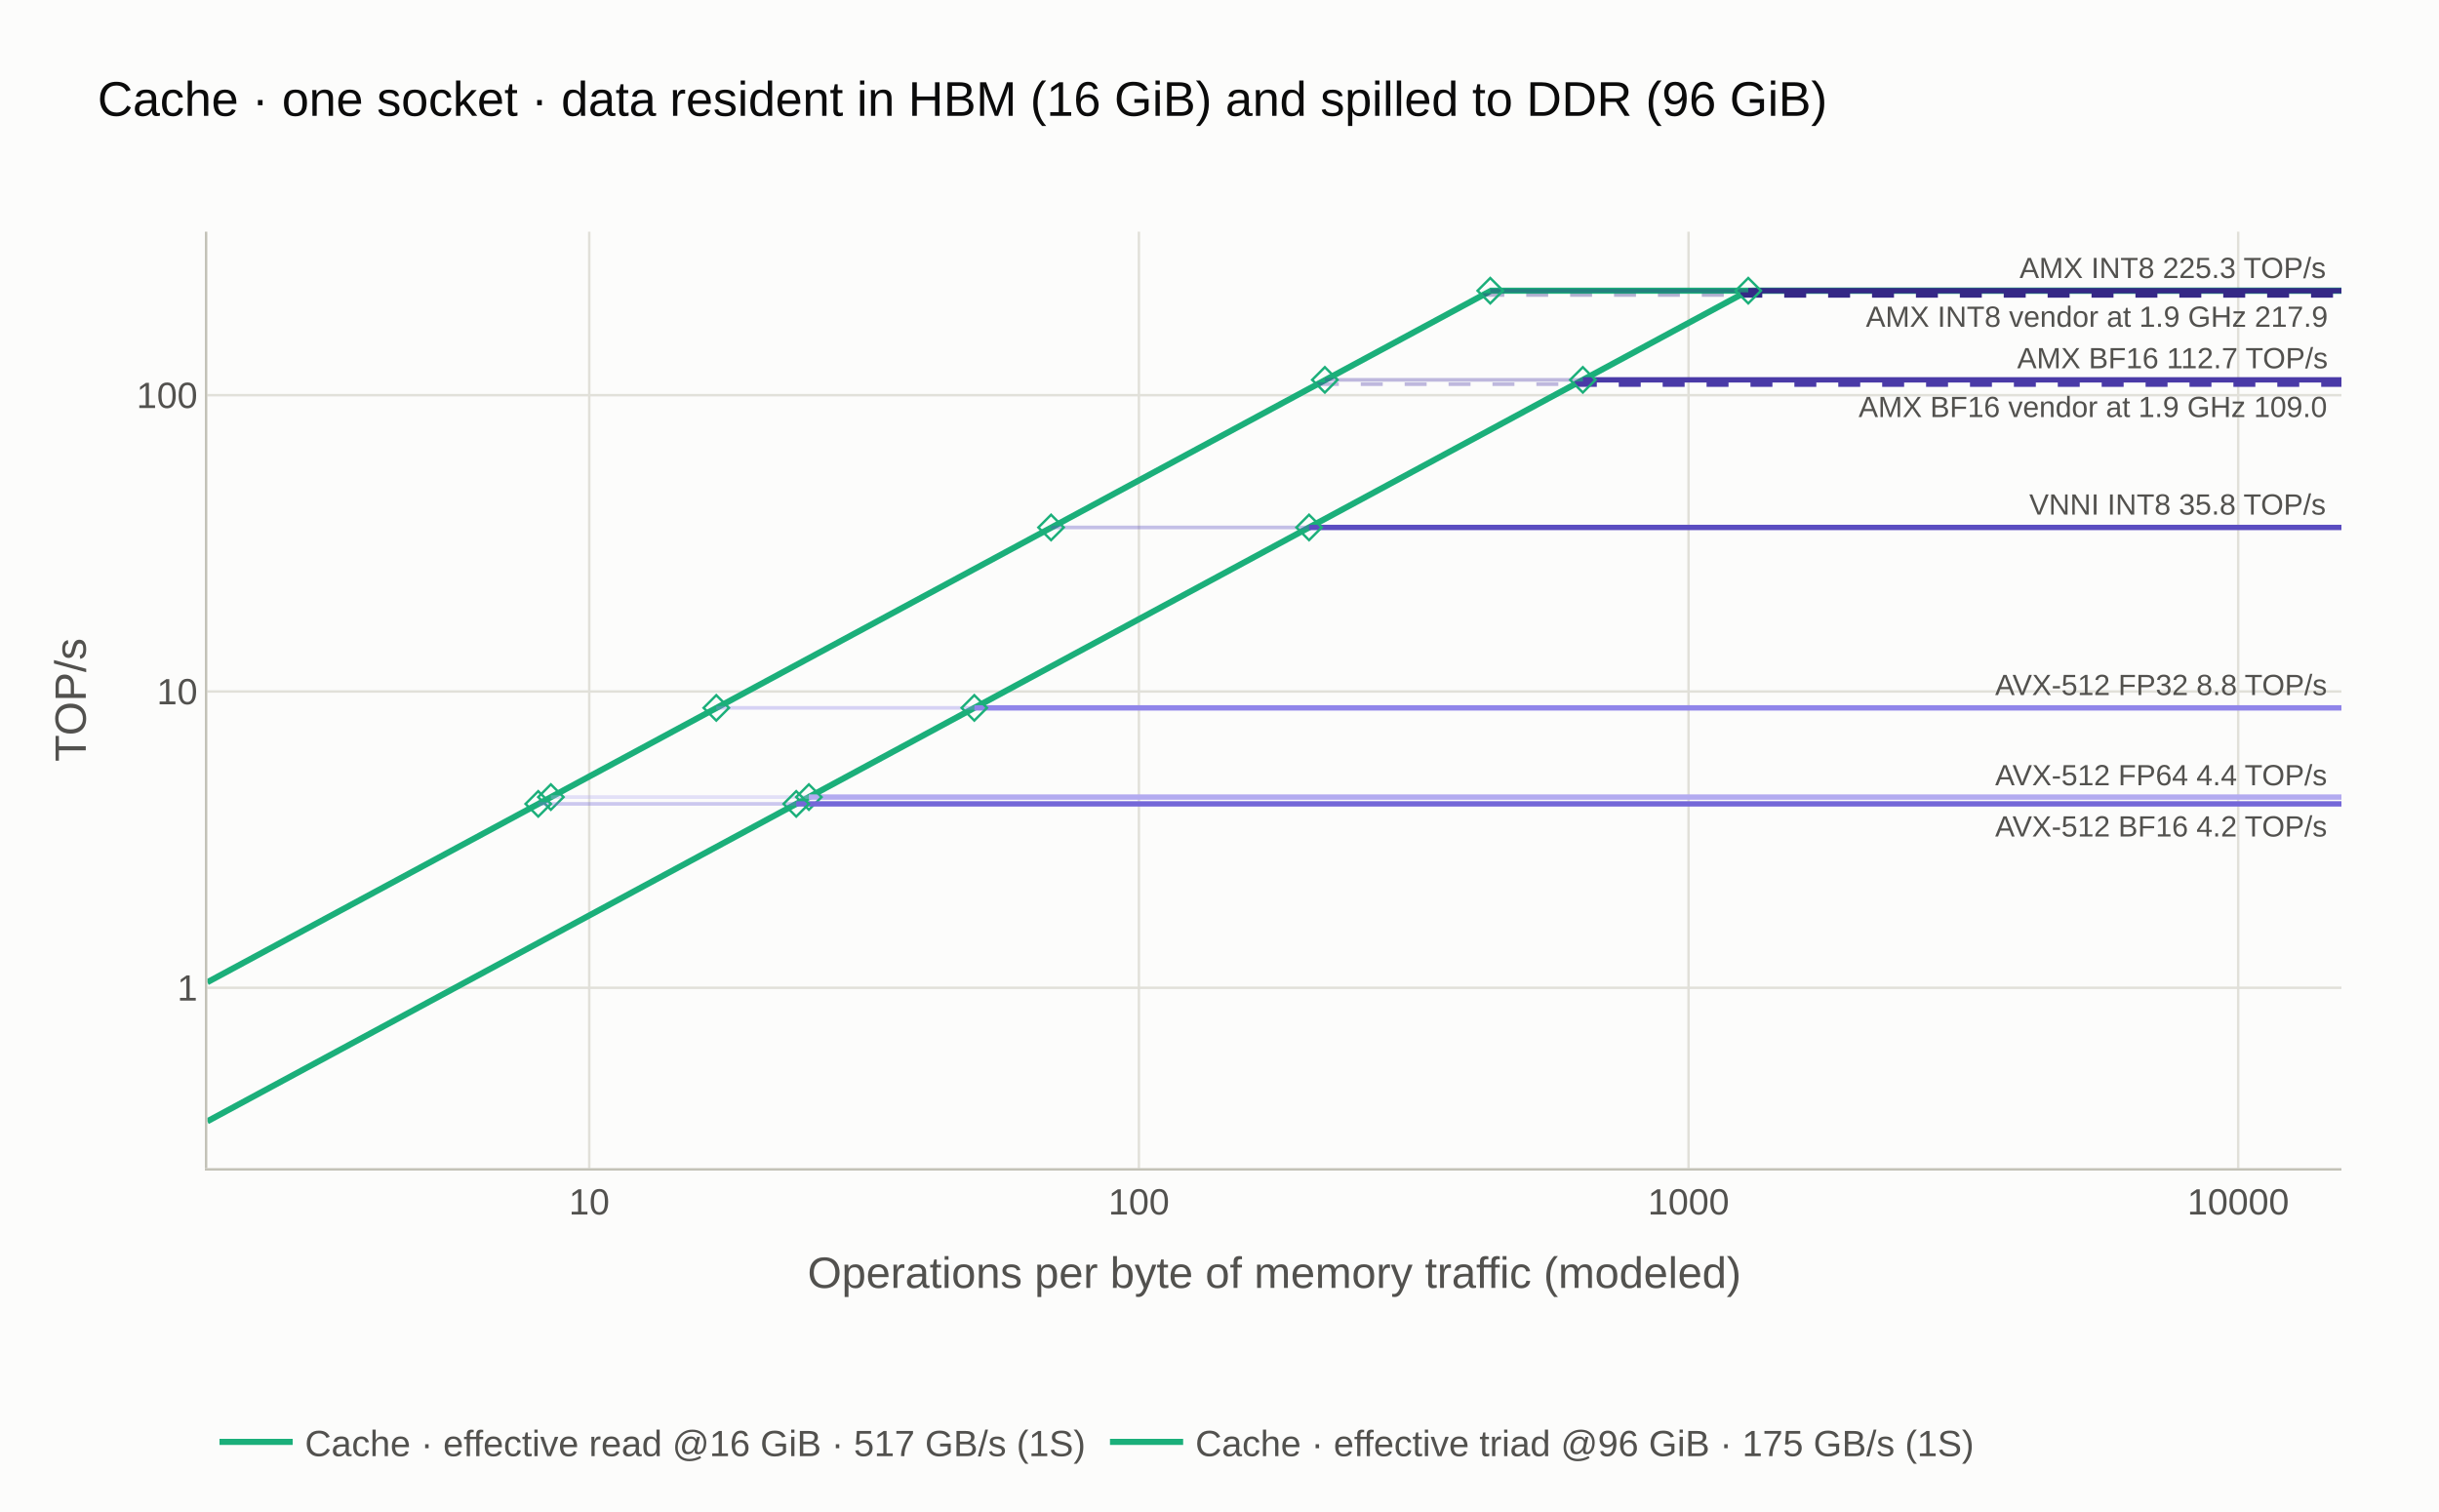
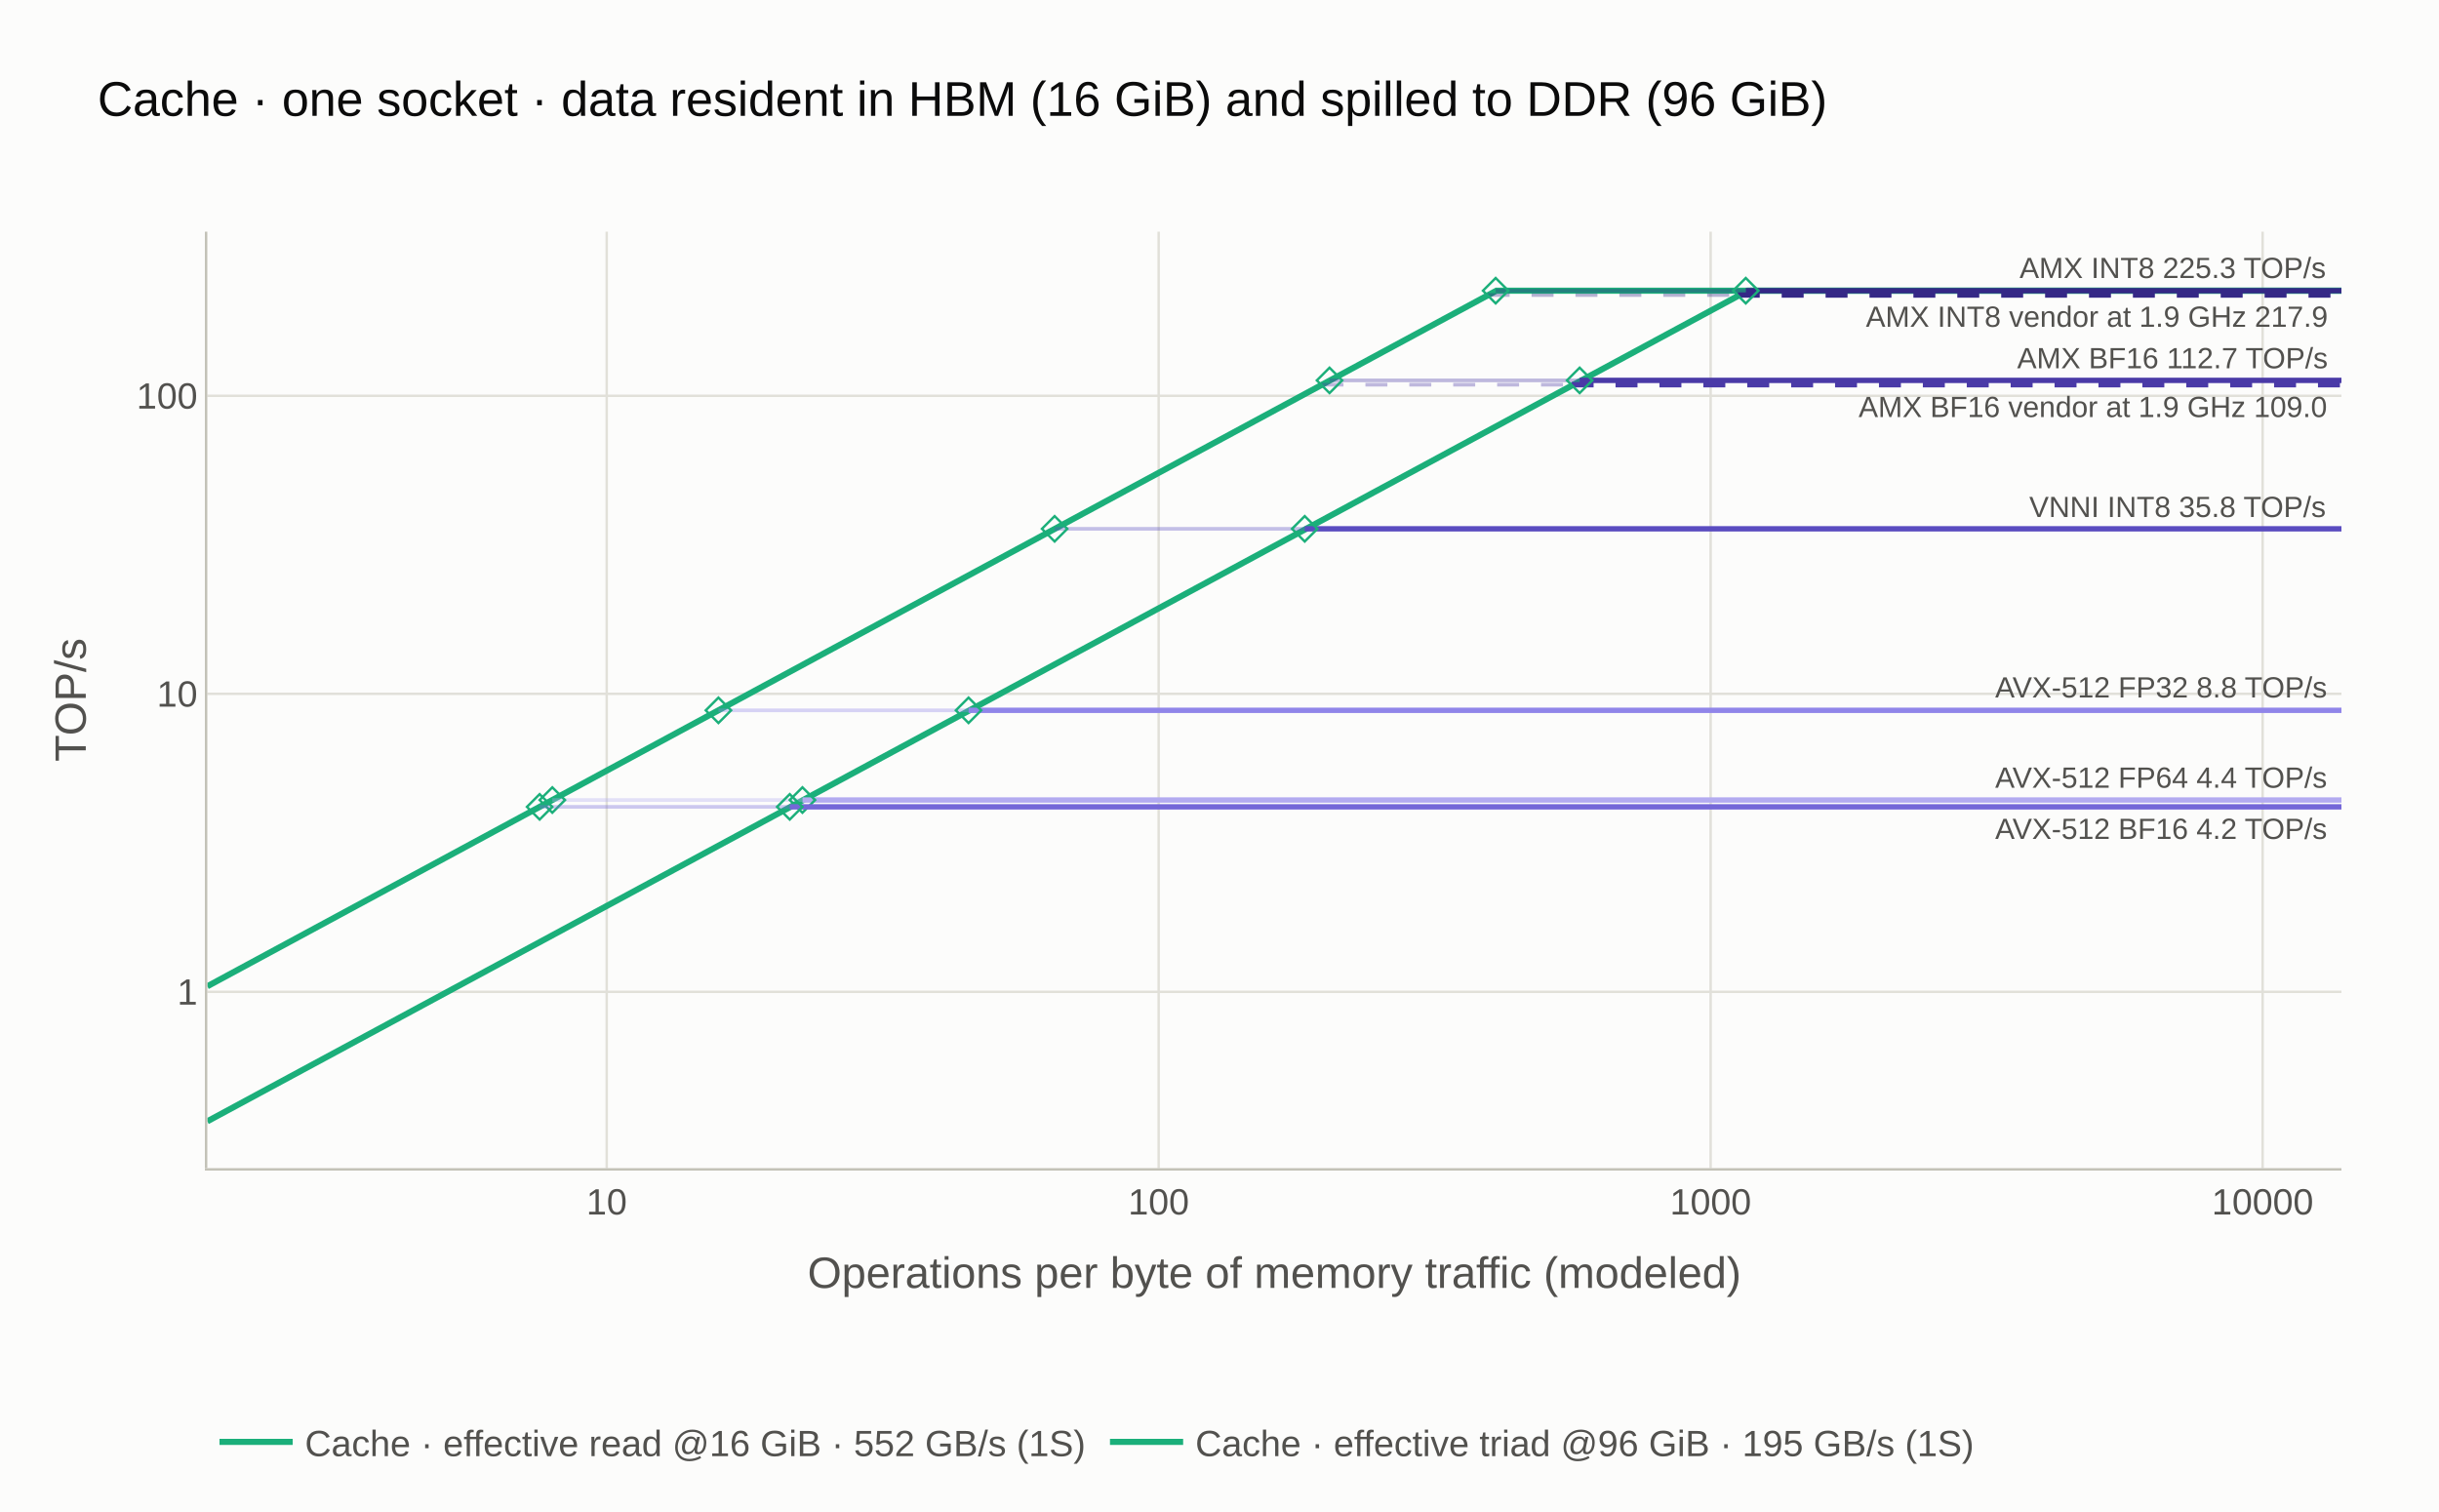
<svg xmlns="http://www.w3.org/2000/svg" class="main-svg" width="1000" height="620" style="" viewBox="0 0 1000 620">
  <rect x="0" y="0" width="1000" height="620" style="fill: rgb(252, 252, 251); fill-opacity: 1;" />
-   <defs id="defs-313827">
+   <defs id="defs-b745df">
    <g class="clips">
-       <clipPath id="clip313827xyplot" class="plotclip">
+       <clipPath id="clipb745dfxyplot" class="plotclip">
        <rect width="875" height="384" />
      </clipPath>
-       <clipPath class="axesclip" id="clip313827x">
+       <clipPath class="axesclip" id="clipb745dfx">
        <rect x="85" y="0" width="875" height="620" />
      </clipPath>
-       <clipPath class="axesclip" id="clip313827y">
+       <clipPath class="axesclip" id="clipb745dfy">
        <rect x="0" y="95" width="1000" height="384" />
      </clipPath>
-       <clipPath class="axesclip" id="clip313827xy">
+       <clipPath class="axesclip" id="clipb745dfxy">
        <rect x="85" y="95" width="875" height="384" />
      </clipPath>
    </g>
    <g class="gradients" />
    <g class="patterns" />
  </defs>
  <g class="bglayer" />
  <g class="layer-below">
    <g class="imagelayer" />
    <g class="shapelayer" />
  </g>
  <g class="cartesianlayer">
    <g class="subplot xy">
      <g class="layer-subplot">
        <g class="shapelayer" />
        <g class="imagelayer" />
      </g>
      <g class="minor-gridlayer">
        <g class="x" />
        <g class="y" />
      </g>
      <g class="gridlayer">
        <g class="x">
-           <path class="xgrid crisp" transform="translate(241.59,0)" d="M0,95v384" style="stroke: rgb(225, 224, 217); stroke-opacity: 1; stroke-width: 1px;" />
-           <path class="xgrid crisp" transform="translate(466.95,0)" d="M0,95v384" style="stroke: rgb(225, 224, 217); stroke-opacity: 1; stroke-width: 1px;" />
-           <path class="xgrid crisp" transform="translate(692.31,0)" d="M0,95v384" style="stroke: rgb(225, 224, 217); stroke-opacity: 1; stroke-width: 1px;" />
-           <path class="xgrid crisp" transform="translate(917.67,0)" d="M0,95v384" style="stroke: rgb(225, 224, 217); stroke-opacity: 1; stroke-width: 1px;" />
+           <path class="xgrid crisp" transform="translate(248.75,0)" d="M0,95v384" style="stroke: rgb(225, 224, 217); stroke-opacity: 1; stroke-width: 1px;" />
+           <path class="xgrid crisp" transform="translate(475.06,0)" d="M0,95v384" style="stroke: rgb(225, 224, 217); stroke-opacity: 1; stroke-width: 1px;" />
+           <path class="xgrid crisp" transform="translate(701.37,0)" d="M0,95v384" style="stroke: rgb(225, 224, 217); stroke-opacity: 1; stroke-width: 1px;" />
+           <path class="xgrid crisp" transform="translate(927.68,0)" d="M0,95v384" style="stroke: rgb(225, 224, 217); stroke-opacity: 1; stroke-width: 1px;" />
        </g>
        <g class="y">
-           <path class="ygrid crisp" transform="translate(0,405.04)" d="M85,0h875" style="stroke: rgb(225, 224, 217); stroke-opacity: 1; stroke-width: 1px;" />
-           <path class="ygrid crisp" transform="translate(0,283.54)" d="M85,0h875" style="stroke: rgb(225, 224, 217); stroke-opacity: 1; stroke-width: 1px;" />
-           <path class="ygrid crisp" transform="translate(0,162.05)" d="M85,0h875" style="stroke: rgb(225, 224, 217); stroke-opacity: 1; stroke-width: 1px;" />
+           <path class="ygrid crisp" transform="translate(0,406.7)" d="M85,0h875" style="stroke: rgb(225, 224, 217); stroke-opacity: 1; stroke-width: 1px;" />
+           <path class="ygrid crisp" transform="translate(0,284.5)" d="M85,0h875" style="stroke: rgb(225, 224, 217); stroke-opacity: 1; stroke-width: 1px;" />
+           <path class="ygrid crisp" transform="translate(0,162.3)" d="M85,0h875" style="stroke: rgb(225, 224, 217); stroke-opacity: 1; stroke-width: 1px;" />
        </g>
      </g>
      <g class="zerolinelayer" />
      <g class="layer-between">
        <g class="shapelayer" />
        <g class="imagelayer" />
      </g>
      <path class="xlines-below" />
      <path class="ylines-below" />
      <g class="overlines-below" />
      <g class="xaxislayer-below" />
      <g class="yaxislayer-below" />
      <g class="overaxes-below" />
      <g class="overplot">
-         <g class="xy" transform="translate(85,95)" clip-path="url(#clip313827xyplot)">
+         <g class="xy" transform="translate(85,95)" clip-path="url(#clipb745dfxyplot)">
          <g class="scatterlayer mlayer">
-             <g class="trace scatter trace9084c5" style="stroke-miterlimit: 2; opacity: 1;">
-               <g class="fills" />
-               <g class="errorbars" />
-               <g class="lines">
-                 <path class="js-line" d="M0,307.77L526.32,24.2L528.51,24.2L875,24.2" style="vector-effect: none; fill: none; stroke: rgb(27, 175, 122); stroke-opacity: 1; stroke-width: 2.5px; opacity: 1;" />
-               </g>
-               <g class="points" />
-               <g class="text" />
-             </g>
-             <g class="trace scatter trace81d219" style="stroke-miterlimit: 2; opacity: 1;">
-               <g class="fills" />
-               <g class="errorbars" />
-               <g class="lines">
-                 <path class="js-line" d="M0,364.8L631.58,24.32L633.77,24.2L875,24.2" style="vector-effect: none; fill: none; stroke: rgb(27, 175, 122); stroke-opacity: 1; stroke-width: 2.5px; opacity: 1;" />
-               </g>
-               <g class="points" />
-               <g class="text" />
-             </g>
-             <g class="trace scatter trace523690" style="stroke-miterlimit: 2; opacity: 0.35;">
-               <g class="fills" />
-               <g class="errorbars" />
-               <g class="lines">
-                 <path class="js-line" d="M454.92,62.53L560.7,62.53" style="vector-effect: none; fill: none; stroke: rgb(74, 58, 167); stroke-opacity: 1; stroke-dasharray: 9px, 9px; stroke-width: 1.5px; opacity: 1;" />
-               </g>
-               <g class="points" />
-               <g class="text" />
-             </g>
-             <g class="trace scatter trace3aeb02" style="stroke-miterlimit: 2; opacity: 1;">
-               <g class="fills" />
-               <g class="errorbars" />
-               <g class="lines">
-                 <path class="js-line" d="M560.7,62.53L875,62.53" style="vector-effect: none; fill: none; stroke: rgb(74, 58, 167); stroke-opacity: 1; stroke-dasharray: 9px, 9px; stroke-width: 2.2px; opacity: 1;" />
-               </g>
-               <g class="points" />
-               <g class="text" />
-             </g>
-             <g class="trace scatter tracecec749" style="stroke-miterlimit: 2; opacity: 0.35;">
-               <g class="fills" />
-               <g class="errorbars" />
-               <g class="lines">
-                 <path class="js-line" d="M522.76,25.96L628.54,25.96" style="vector-effect: none; fill: none; stroke: rgb(53, 40, 134); stroke-opacity: 1; stroke-dasharray: 9px, 9px; stroke-width: 1.5px; opacity: 1;" />
-               </g>
-               <g class="points" />
-               <g class="text" />
-             </g>
-             <g class="trace scatter trace3f017b" style="stroke-miterlimit: 2; opacity: 1;">
-               <g class="fills" />
-               <g class="errorbars" />
-               <g class="lines">
-                 <path class="js-line" d="M628.54,25.96L875,25.96" style="vector-effect: none; fill: none; stroke: rgb(53, 40, 134); stroke-opacity: 1; stroke-dasharray: 9px, 9px; stroke-width: 2.2px; opacity: 1;" />
-               </g>
-               <g class="points" />
-               <g class="text" />
-             </g>
-             <g class="trace scatter trace93313e" style="stroke-miterlimit: 2; opacity: 0.35;">
-               <g class="fills" />
-               <g class="errorbars" />
-               <g class="lines">
-                 <path class="js-line" d="M140.86,231.84L246.64,231.84" style="vector-effect: none; fill: none; stroke: rgb(179, 171, 240); stroke-opacity: 1; stroke-width: 1.5px; opacity: 1;" />
-               </g>
-               <g class="points" />
-               <g class="text" />
-             </g>
-             <g class="trace scatter trace0206ed" style="stroke-miterlimit: 2; opacity: 1;">
-               <g class="fills" />
-               <g class="errorbars" />
-               <g class="lines">
-                 <path class="js-line" d="M246.64,231.84L875,231.84" style="vector-effect: none; fill: none; stroke: rgb(179, 171, 240); stroke-opacity: 1; stroke-width: 2.2px; opacity: 1;" />
-               </g>
-               <g class="points" />
-               <g class="text" />
-             </g>
-             <g class="trace scatter trace5f8e52" style="stroke-miterlimit: 2; opacity: 1;">
-               <g class="fills" />
-               <g class="errorbars" />
-               <g class="lines" />
-               <g class="points">
-                 <path class="point" transform="translate(140.86,231.84)" d="M5.2,0L0,5.2L-5.2,0L0,-5.2Z" style="opacity: 1; stroke-width: 1px; stroke: rgb(27, 175, 122); stroke-opacity: 1; fill: none;" />
-               </g>
-               <g class="text" />
-             </g>
-             <g class="trace scatter traced4359b" style="stroke-miterlimit: 2; opacity: 1;">
-               <g class="fills" />
-               <g class="errorbars" />
-               <g class="lines" />
-               <g class="points">
-                 <path class="point" transform="translate(246.64,231.84)" d="M5.2,0L0,5.2L-5.2,0L0,-5.2Z" style="opacity: 1; stroke-width: 1px; stroke: rgb(27, 175, 122); stroke-opacity: 1; fill: none;" />
-               </g>
-               <g class="text" />
-             </g>
-             <g class="trace scatter trace6b9ebc" style="stroke-miterlimit: 2; opacity: 0.35;">
-               <g class="fills" />
-               <g class="errorbars" />
-               <g class="lines">
-                 <path class="js-line" d="M208.68,195.27L314.47,195.27" style="vector-effect: none; fill: none; stroke: rgb(144, 133, 233); stroke-opacity: 1; stroke-width: 1.5px; opacity: 1;" />
-               </g>
-               <g class="points" />
-               <g class="text" />
-             </g>
-             <g class="trace scatter tracefbd376" style="stroke-miterlimit: 2; opacity: 1;">
-               <g class="fills" />
-               <g class="errorbars" />
-               <g class="lines">
-                 <path class="js-line" d="M314.47,195.27L875,195.27" style="vector-effect: none; fill: none; stroke: rgb(144, 133, 233); stroke-opacity: 1; stroke-width: 2.2px; opacity: 1;" />
-               </g>
-               <g class="points" />
-               <g class="text" />
-             </g>
-             <g class="trace scatter tracefc6e94" style="stroke-miterlimit: 2; opacity: 1;">
-               <g class="fills" />
-               <g class="errorbars" />
-               <g class="lines" />
-               <g class="points">
-                 <path class="point" transform="translate(208.68,195.27)" d="M5.2,0L0,5.2L-5.2,0L0,-5.2Z" style="opacity: 1; stroke-width: 1px; stroke: rgb(27, 175, 122); stroke-opacity: 1; fill: none;" />
-               </g>
-               <g class="text" />
-             </g>
-             <g class="trace scatter trace5898a2" style="stroke-miterlimit: 2; opacity: 1;">
-               <g class="fills" />
-               <g class="errorbars" />
-               <g class="lines" />
-               <g class="points">
-                 <path class="point" transform="translate(314.47,195.27)" d="M5.2,0L0,5.2L-5.2,0L0,-5.2Z" style="opacity: 1; stroke-width: 1px; stroke: rgb(27, 175, 122); stroke-opacity: 1; fill: none;" />
-               </g>
-               <g class="text" />
-             </g>
-             <g class="trace scatter trace43f162" style="stroke-miterlimit: 2; opacity: 0.35;">
-               <g class="fills" />
-               <g class="errorbars" />
-               <g class="lines">
-                 <path class="js-line" d="M135.68,234.63L241.46,234.63" style="vector-effect: none; fill: none; stroke: rgb(116, 103, 216); stroke-opacity: 1; stroke-width: 1.5px; opacity: 1;" />
-               </g>
-               <g class="points" />
-               <g class="text" />
-             </g>
-             <g class="trace scatter trace2cf59d" style="stroke-miterlimit: 2; opacity: 1;">
-               <g class="fills" />
-               <g class="errorbars" />
-               <g class="lines">
-                 <path class="js-line" d="M241.46,234.63L875,234.63" style="vector-effect: none; fill: none; stroke: rgb(116, 103, 216); stroke-opacity: 1; stroke-width: 2.2px; opacity: 1;" />
-               </g>
-               <g class="points" />
-               <g class="text" />
-             </g>
-             <g class="trace scatter tracec6e56e" style="stroke-miterlimit: 2; opacity: 1;">
-               <g class="fills" />
-               <g class="errorbars" />
-               <g class="lines" />
-               <g class="points">
-                 <path class="point" transform="translate(135.68,234.63)" d="M5.2,0L0,5.2L-5.2,0L0,-5.2Z" style="opacity: 1; stroke-width: 1px; stroke: rgb(27, 175, 122); stroke-opacity: 1; fill: none;" />
-               </g>
-               <g class="text" />
-             </g>
-             <g class="trace scatter trace25dada" style="stroke-miterlimit: 2; opacity: 1;">
-               <g class="fills" />
-               <g class="errorbars" />
-               <g class="lines" />
-               <g class="points">
-                 <path class="point" transform="translate(241.46,234.63)" d="M5.2,0L0,5.2L-5.2,0L0,-5.2Z" style="opacity: 1; stroke-width: 1px; stroke: rgb(27, 175, 122); stroke-opacity: 1; fill: none;" />
-               </g>
-               <g class="text" />
-             </g>
-             <g class="trace scatter tracec9086c" style="stroke-miterlimit: 2; opacity: 0.35;">
-               <g class="fills" />
-               <g class="errorbars" />
-               <g class="lines">
-                 <path class="js-line" d="M345.94,121.28L451.72,121.28" style="vector-effect: none; fill: none; stroke: rgb(90, 76, 192); stroke-opacity: 1; stroke-width: 1.5px; opacity: 1;" />
-               </g>
-               <g class="points" />
-               <g class="text" />
-             </g>
-             <g class="trace scatter tracedd1523" style="stroke-miterlimit: 2; opacity: 1;">
-               <g class="fills" />
-               <g class="errorbars" />
-               <g class="lines">
-                 <path class="js-line" d="M451.72,121.28L875,121.28" style="vector-effect: none; fill: none; stroke: rgb(90, 76, 192); stroke-opacity: 1; stroke-width: 2.2px; opacity: 1;" />
-               </g>
-               <g class="points" />
-               <g class="text" />
-             </g>
-             <g class="trace scatter trace353942" style="stroke-miterlimit: 2; opacity: 1;">
-               <g class="fills" />
-               <g class="errorbars" />
-               <g class="lines" />
-               <g class="points">
-                 <path class="point" transform="translate(345.94,121.28)" d="M5.2,0L0,5.2L-5.2,0L0,-5.2Z" style="opacity: 1; stroke-width: 1px; stroke: rgb(27, 175, 122); stroke-opacity: 1; fill: none;" />
-               </g>
-               <g class="text" />
-             </g>
-             <g class="trace scatter trace3d5f70" style="stroke-miterlimit: 2; opacity: 1;">
-               <g class="fills" />
-               <g class="errorbars" />
-               <g class="lines" />
-               <g class="points">
-                 <path class="point" transform="translate(451.72,121.28)" d="M5.2,0L0,5.2L-5.2,0L0,-5.2Z" style="opacity: 1; stroke-width: 1px; stroke: rgb(27, 175, 122); stroke-opacity: 1; fill: none;" />
-               </g>
-               <g class="text" />
-             </g>
-             <g class="trace scatter trace12ef10" style="stroke-miterlimit: 2; opacity: 0.35;">
-               <g class="fills" />
-               <g class="errorbars" />
-               <g class="lines">
-                 <path class="js-line" d="M458.19,60.76L563.97,60.76" style="vector-effect: none; fill: none; stroke: rgb(74, 58, 167); stroke-opacity: 1; stroke-width: 1.5px; opacity: 1;" />
-               </g>
-               <g class="points" />
-               <g class="text" />
-             </g>
-             <g class="trace scatter tracea3a00e" style="stroke-miterlimit: 2; opacity: 1;">
-               <g class="fills" />
-               <g class="errorbars" />
-               <g class="lines">
-                 <path class="js-line" d="M563.97,60.76L875,60.76" style="vector-effect: none; fill: none; stroke: rgb(74, 58, 167); stroke-opacity: 1; stroke-width: 2.2px; opacity: 1;" />
-               </g>
-               <g class="points" />
-               <g class="text" />
-             </g>
-             <g class="trace scatter tracee6c35e" style="stroke-miterlimit: 2; opacity: 1;">
-               <g class="fills" />
-               <g class="errorbars" />
-               <g class="lines" />
-               <g class="points">
-                 <path class="point" transform="translate(458.19,60.76)" d="M5.2,0L0,5.2L-5.2,0L0,-5.2Z" style="opacity: 1; stroke-width: 1px; stroke: rgb(27, 175, 122); stroke-opacity: 1; fill: none;" />
-               </g>
-               <g class="text" />
-             </g>
-             <g class="trace scatter trace74b5b5" style="stroke-miterlimit: 2; opacity: 1;">
-               <g class="fills" />
-               <g class="errorbars" />
-               <g class="lines" />
-               <g class="points">
-                 <path class="point" transform="translate(563.97,60.76)" d="M5.2,0L0,5.2L-5.2,0L0,-5.2Z" style="opacity: 1; stroke-width: 1px; stroke: rgb(27, 175, 122); stroke-opacity: 1; fill: none;" />
-               </g>
-               <g class="text" />
-             </g>
-             <g class="trace scatter traced896cf" style="stroke-miterlimit: 2; opacity: 0.35;">
-               <g class="fills" />
-               <g class="errorbars" />
-               <g class="lines">
-                 <path class="js-line" d="M526.01,24.2L631.79,24.2" style="vector-effect: none; fill: none; stroke: rgb(53, 40, 134); stroke-opacity: 1; stroke-width: 1.5px; opacity: 1;" />
-               </g>
-               <g class="points" />
-               <g class="text" />
-             </g>
-             <g class="trace scatter trace7e7811" style="stroke-miterlimit: 2; opacity: 1;">
-               <g class="fills" />
-               <g class="errorbars" />
-               <g class="lines">
-                 <path class="js-line" d="M631.79,24.2L875,24.2" style="vector-effect: none; fill: none; stroke: rgb(53, 40, 134); stroke-opacity: 1; stroke-width: 2.2px; opacity: 1;" />
-               </g>
-               <g class="points" />
-               <g class="text" />
-             </g>
-             <g class="trace scatter trace7529df" style="stroke-miterlimit: 2; opacity: 1;">
-               <g class="fills" />
-               <g class="errorbars" />
-               <g class="lines" />
-               <g class="points">
-                 <path class="point" transform="translate(526.01,24.2)" d="M5.2,0L0,5.2L-5.2,0L0,-5.2Z" style="opacity: 1; stroke-width: 1px; stroke: rgb(27, 175, 122); stroke-opacity: 1; fill: none;" />
-               </g>
-               <g class="text" />
-             </g>
-             <g class="trace scatter trace0a57f0" style="stroke-miterlimit: 2; opacity: 1;">
-               <g class="fills" />
-               <g class="errorbars" />
-               <g class="lines" />
-               <g class="points">
-                 <path class="point" transform="translate(631.79,24.2)" d="M5.2,0L0,5.2L-5.2,0L0,-5.2Z" style="opacity: 1; stroke-width: 1px; stroke: rgb(27, 175, 122); stroke-opacity: 1; fill: none;" />
+             <g class="trace scatter trace2fe42d" style="stroke-miterlimit: 2; opacity: 1;">
+               <g class="fills" />
+               <g class="errorbars" />
+               <g class="lines">
+                 <path class="js-line" d="M0,309.43L250,174.43L252.19,173.25L528.51,24.2L530.7,24.2L875,24.2" style="vector-effect: none; fill: none; stroke: rgb(27, 175, 122); stroke-opacity: 1; stroke-width: 2.5px; opacity: 1;" />
+               </g>
+               <g class="points" />
+               <g class="text" />
+             </g>
+             <g class="trace scatter trace9418aa" style="stroke-miterlimit: 2; opacity: 1;">
+               <g class="fills" />
+               <g class="errorbars" />
+               <g class="lines">
+                 <path class="js-line" d="M0,364.8L631.58,24.2L633.77,24.2L875,24.2" style="vector-effect: none; fill: none; stroke: rgb(27, 175, 122); stroke-opacity: 1; stroke-width: 2.5px; opacity: 1;" />
+               </g>
+               <g class="points" />
+               <g class="text" />
+             </g>
+             <g class="trace scatter tracee86093" style="stroke-miterlimit: 2; opacity: 0.35;">
+               <g class="fills" />
+               <g class="errorbars" />
+               <g class="lines">
+                 <path class="js-line" d="M456.83,62.75L559.38,62.75" style="vector-effect: none; fill: none; stroke: rgb(74, 58, 167); stroke-opacity: 1; stroke-dasharray: 9px, 9px; stroke-width: 1.5px; opacity: 1;" />
+               </g>
+               <g class="points" />
+               <g class="text" />
+             </g>
+             <g class="trace scatter trace1faded" style="stroke-miterlimit: 2; opacity: 1;">
+               <g class="fills" />
+               <g class="errorbars" />
+               <g class="lines">
+                 <path class="js-line" d="M559.38,62.75L875,62.75" style="vector-effect: none; fill: none; stroke: rgb(74, 58, 167); stroke-opacity: 1; stroke-dasharray: 9px, 9px; stroke-width: 2.2px; opacity: 1;" />
+               </g>
+               <g class="points" />
+               <g class="text" />
+             </g>
+             <g class="trace scatter trace60c81f" style="stroke-miterlimit: 2; opacity: 0.35;">
+               <g class="fills" />
+               <g class="errorbars" />
+               <g class="lines">
+                 <path class="js-line" d="M524.95,25.97L627.5,25.97" style="vector-effect: none; fill: none; stroke: rgb(53, 40, 134); stroke-opacity: 1; stroke-dasharray: 9px, 9px; stroke-width: 1.5px; opacity: 1;" />
+               </g>
+               <g class="points" />
+               <g class="text" />
+             </g>
+             <g class="trace scatter trace26cc12" style="stroke-miterlimit: 2; opacity: 1;">
+               <g class="fills" />
+               <g class="errorbars" />
+               <g class="lines">
+                 <path class="js-line" d="M627.5,25.97L875,25.97" style="vector-effect: none; fill: none; stroke: rgb(53, 40, 134); stroke-opacity: 1; stroke-dasharray: 9px, 9px; stroke-width: 2.2px; opacity: 1;" />
+               </g>
+               <g class="points" />
+               <g class="text" />
+             </g>
+             <g class="trace scatter trace336106" style="stroke-miterlimit: 2; opacity: 0.35;">
+               <g class="fills" />
+               <g class="errorbars" />
+               <g class="lines">
+                 <path class="js-line" d="M141.45,233.05L244,233.05" style="vector-effect: none; fill: none; stroke: rgb(179, 171, 240); stroke-opacity: 1; stroke-width: 1.5px; opacity: 1;" />
+               </g>
+               <g class="points" />
+               <g class="text" />
+             </g>
+             <g class="trace scatter tracee68b87" style="stroke-miterlimit: 2; opacity: 1;">
+               <g class="fills" />
+               <g class="errorbars" />
+               <g class="lines">
+                 <path class="js-line" d="M244,233.05L875,233.05" style="vector-effect: none; fill: none; stroke: rgb(179, 171, 240); stroke-opacity: 1; stroke-width: 2.2px; opacity: 1;" />
+               </g>
+               <g class="points" />
+               <g class="text" />
+             </g>
+             <g class="trace scatter trace53eae7" style="stroke-miterlimit: 2; opacity: 1;">
+               <g class="fills" />
+               <g class="errorbars" />
+               <g class="lines" />
+               <g class="points">
+                 <path class="point" transform="translate(141.45,233.05)" d="M5.2,0L0,5.2L-5.2,0L0,-5.2Z" style="opacity: 1; stroke-width: 1px; stroke: rgb(27, 175, 122); stroke-opacity: 1; fill: none;" />
+               </g>
+               <g class="text" />
+             </g>
+             <g class="trace scatter trace0e96d7" style="stroke-miterlimit: 2; opacity: 1;">
+               <g class="fills" />
+               <g class="errorbars" />
+               <g class="lines" />
+               <g class="points">
+                 <path class="point" transform="translate(244,233.05)" d="M5.2,0L0,5.2L-5.2,0L0,-5.2Z" style="opacity: 1; stroke-width: 1px; stroke: rgb(27, 175, 122); stroke-opacity: 1; fill: none;" />
+               </g>
+               <g class="text" />
+             </g>
+             <g class="trace scatter trace386601" style="stroke-miterlimit: 2; opacity: 0.35;">
+               <g class="fills" />
+               <g class="errorbars" />
+               <g class="lines">
+                 <path class="js-line" d="M209.56,196.27L312.11,196.27" style="vector-effect: none; fill: none; stroke: rgb(144, 133, 233); stroke-opacity: 1; stroke-width: 1.5px; opacity: 1;" />
+               </g>
+               <g class="points" />
+               <g class="text" />
+             </g>
+             <g class="trace scatter trace3132a9" style="stroke-miterlimit: 2; opacity: 1;">
+               <g class="fills" />
+               <g class="errorbars" />
+               <g class="lines">
+                 <path class="js-line" d="M312.11,196.27L875,196.27" style="vector-effect: none; fill: none; stroke: rgb(144, 133, 233); stroke-opacity: 1; stroke-width: 2.2px; opacity: 1;" />
+               </g>
+               <g class="points" />
+               <g class="text" />
+             </g>
+             <g class="trace scatter trace48d364" style="stroke-miterlimit: 2; opacity: 1;">
+               <g class="fills" />
+               <g class="errorbars" />
+               <g class="lines" />
+               <g class="points">
+                 <path class="point" transform="translate(209.56,196.27)" d="M5.2,0L0,5.2L-5.2,0L0,-5.2Z" style="opacity: 1; stroke-width: 1px; stroke: rgb(27, 175, 122); stroke-opacity: 1; fill: none;" />
+               </g>
+               <g class="text" />
+             </g>
+             <g class="trace scatter trace65f08c" style="stroke-miterlimit: 2; opacity: 1;">
+               <g class="fills" />
+               <g class="errorbars" />
+               <g class="lines" />
+               <g class="points">
+                 <path class="point" transform="translate(312.11,196.27)" d="M5.2,0L0,5.2L-5.2,0L0,-5.2Z" style="opacity: 1; stroke-width: 1px; stroke: rgb(27, 175, 122); stroke-opacity: 1; fill: none;" />
+               </g>
+               <g class="text" />
+             </g>
+             <g class="trace scatter tracec1b9e1" style="stroke-miterlimit: 2; opacity: 0.35;">
+               <g class="fills" />
+               <g class="errorbars" />
+               <g class="lines">
+                 <path class="js-line" d="M136.25,235.85L238.8,235.85" style="vector-effect: none; fill: none; stroke: rgb(116, 103, 216); stroke-opacity: 1; stroke-width: 1.5px; opacity: 1;" />
+               </g>
+               <g class="points" />
+               <g class="text" />
+             </g>
+             <g class="trace scatter tracead495e" style="stroke-miterlimit: 2; opacity: 1;">
+               <g class="fills" />
+               <g class="errorbars" />
+               <g class="lines">
+                 <path class="js-line" d="M238.8,235.85L875,235.85" style="vector-effect: none; fill: none; stroke: rgb(116, 103, 216); stroke-opacity: 1; stroke-width: 2.2px; opacity: 1;" />
+               </g>
+               <g class="points" />
+               <g class="text" />
+             </g>
+             <g class="trace scatter trace77463a" style="stroke-miterlimit: 2; opacity: 1;">
+               <g class="fills" />
+               <g class="errorbars" />
+               <g class="lines" />
+               <g class="points">
+                 <path class="point" transform="translate(136.25,235.85)" d="M5.2,0L0,5.2L-5.2,0L0,-5.2Z" style="opacity: 1; stroke-width: 1px; stroke: rgb(27, 175, 122); stroke-opacity: 1; fill: none;" />
+               </g>
+               <g class="text" />
+             </g>
+             <g class="trace scatter trace23fa29" style="stroke-miterlimit: 2; opacity: 1;">
+               <g class="fills" />
+               <g class="errorbars" />
+               <g class="lines" />
+               <g class="points">
+                 <path class="point" transform="translate(238.8,235.85)" d="M5.2,0L0,5.2L-5.2,0L0,-5.2Z" style="opacity: 1; stroke-width: 1px; stroke: rgb(27, 175, 122); stroke-opacity: 1; fill: none;" />
+               </g>
+               <g class="text" />
+             </g>
+             <g class="trace scatter tracecc5754" style="stroke-miterlimit: 2; opacity: 0.35;">
+               <g class="fills" />
+               <g class="errorbars" />
+               <g class="lines">
+                 <path class="js-line" d="M347.4,121.84L449.94,121.84" style="vector-effect: none; fill: none; stroke: rgb(90, 76, 192); stroke-opacity: 1; stroke-width: 1.5px; opacity: 1;" />
+               </g>
+               <g class="points" />
+               <g class="text" />
+             </g>
+             <g class="trace scatter trace59cc42" style="stroke-miterlimit: 2; opacity: 1;">
+               <g class="fills" />
+               <g class="errorbars" />
+               <g class="lines">
+                 <path class="js-line" d="M449.94,121.84L875,121.84" style="vector-effect: none; fill: none; stroke: rgb(90, 76, 192); stroke-opacity: 1; stroke-width: 2.2px; opacity: 1;" />
+               </g>
+               <g class="points" />
+               <g class="text" />
+             </g>
+             <g class="trace scatter trace21ef6d" style="stroke-miterlimit: 2; opacity: 1;">
+               <g class="fills" />
+               <g class="errorbars" />
+               <g class="lines" />
+               <g class="points">
+                 <path class="point" transform="translate(347.4,121.84)" d="M5.2,0L0,5.2L-5.2,0L0,-5.2Z" style="opacity: 1; stroke-width: 1px; stroke: rgb(27, 175, 122); stroke-opacity: 1; fill: none;" />
+               </g>
+               <g class="text" />
+             </g>
+             <g class="trace scatter trace73b132" style="stroke-miterlimit: 2; opacity: 1;">
+               <g class="fills" />
+               <g class="errorbars" />
+               <g class="lines" />
+               <g class="points">
+                 <path class="point" transform="translate(449.94,121.84)" d="M5.2,0L0,5.2L-5.2,0L0,-5.2Z" style="opacity: 1; stroke-width: 1px; stroke: rgb(27, 175, 122); stroke-opacity: 1; fill: none;" />
+               </g>
+               <g class="text" />
+             </g>
+             <g class="trace scatter traceff0a5e" style="stroke-miterlimit: 2; opacity: 0.35;">
+               <g class="fills" />
+               <g class="errorbars" />
+               <g class="lines">
+                 <path class="js-line" d="M460.11,60.98L562.66,60.98" style="vector-effect: none; fill: none; stroke: rgb(74, 58, 167); stroke-opacity: 1; stroke-width: 1.5px; opacity: 1;" />
+               </g>
+               <g class="points" />
+               <g class="text" />
+             </g>
+             <g class="trace scatter trace9e627b" style="stroke-miterlimit: 2; opacity: 1;">
+               <g class="fills" />
+               <g class="errorbars" />
+               <g class="lines">
+                 <path class="js-line" d="M562.66,60.98L875,60.98" style="vector-effect: none; fill: none; stroke: rgb(74, 58, 167); stroke-opacity: 1; stroke-width: 2.2px; opacity: 1;" />
+               </g>
+               <g class="points" />
+               <g class="text" />
+             </g>
+             <g class="trace scatter traced6e863" style="stroke-miterlimit: 2; opacity: 1;">
+               <g class="fills" />
+               <g class="errorbars" />
+               <g class="lines" />
+               <g class="points">
+                 <path class="point" transform="translate(460.11,60.98)" d="M5.2,0L0,5.2L-5.2,0L0,-5.2Z" style="opacity: 1; stroke-width: 1px; stroke: rgb(27, 175, 122); stroke-opacity: 1; fill: none;" />
+               </g>
+               <g class="text" />
+             </g>
+             <g class="trace scatter traceb6e83d" style="stroke-miterlimit: 2; opacity: 1;">
+               <g class="fills" />
+               <g class="errorbars" />
+               <g class="lines" />
+               <g class="points">
+                 <path class="point" transform="translate(562.66,60.98)" d="M5.2,0L0,5.2L-5.2,0L0,-5.2Z" style="opacity: 1; stroke-width: 1px; stroke: rgb(27, 175, 122); stroke-opacity: 1; fill: none;" />
+               </g>
+               <g class="text" />
+             </g>
+             <g class="trace scatter trace977b73" style="stroke-miterlimit: 2; opacity: 0.35;">
+               <g class="fills" />
+               <g class="errorbars" />
+               <g class="lines">
+                 <path class="js-line" d="M528.22,24.2L630.77,24.2" style="vector-effect: none; fill: none; stroke: rgb(53, 40, 134); stroke-opacity: 1; stroke-width: 1.5px; opacity: 1;" />
+               </g>
+               <g class="points" />
+               <g class="text" />
+             </g>
+             <g class="trace scatter trace241a76" style="stroke-miterlimit: 2; opacity: 1;">
+               <g class="fills" />
+               <g class="errorbars" />
+               <g class="lines">
+                 <path class="js-line" d="M630.77,24.2L875,24.2" style="vector-effect: none; fill: none; stroke: rgb(53, 40, 134); stroke-opacity: 1; stroke-width: 2.2px; opacity: 1;" />
+               </g>
+               <g class="points" />
+               <g class="text" />
+             </g>
+             <g class="trace scatter trace2116ec" style="stroke-miterlimit: 2; opacity: 1;">
+               <g class="fills" />
+               <g class="errorbars" />
+               <g class="lines" />
+               <g class="points">
+                 <path class="point" transform="translate(528.22,24.2)" d="M5.2,0L0,5.2L-5.2,0L0,-5.2Z" style="opacity: 1; stroke-width: 1px; stroke: rgb(27, 175, 122); stroke-opacity: 1; fill: none;" />
+               </g>
+               <g class="text" />
+             </g>
+             <g class="trace scatter trace178c44" style="stroke-miterlimit: 2; opacity: 1;">
+               <g class="fills" />
+               <g class="errorbars" />
+               <g class="lines" />
+               <g class="points">
+                 <path class="point" transform="translate(630.77,24.2)" d="M5.2,0L0,5.2L-5.2,0L0,-5.2Z" style="opacity: 1; stroke-width: 1px; stroke: rgb(27, 175, 122); stroke-opacity: 1; fill: none;" />
              </g>
              <g class="text" />
            </g>
          </g>
        </g>
      </g>
      <g class="zerolinelayer-above" />
      <path class="xlines-above crisp" d="M84,479.5H960" style="fill: none; stroke-width: 1px; stroke: rgb(195, 194, 183); stroke-opacity: 1;" />
      <path class="ylines-above crisp" d="M84.5,95V479" style="fill: none; stroke-width: 1px; stroke: rgb(195, 194, 183); stroke-opacity: 1;" />
      <g class="overlines-above" />
      <g class="xaxislayer-above">
        <g class="xtick">
-           <text text-anchor="middle" x="0" y="498" transform="translate(241.59,0)" style="font-family: Arial; font-size: 15px; fill: rgb(82, 81, 78); fill-opacity: 1; white-space: pre;">10</text>
+           <text text-anchor="middle" x="0" y="498" transform="translate(248.75,0)" style="font-family: Arial; font-size: 15px; fill: rgb(82, 81, 78); fill-opacity: 1; white-space: pre;">10</text>
        </g>
        <g class="xtick">
-           <text text-anchor="middle" x="0" y="498" style="font-family: Arial; font-size: 15px; fill: rgb(82, 81, 78); fill-opacity: 1; white-space: pre;" transform="translate(466.95,0)">100</text>
+           <text text-anchor="middle" x="0" y="498" style="font-family: Arial; font-size: 15px; fill: rgb(82, 81, 78); fill-opacity: 1; white-space: pre;" transform="translate(475.06,0)">100</text>
        </g>
        <g class="xtick">
-           <text text-anchor="middle" x="0" y="498" style="font-family: Arial; font-size: 15px; fill: rgb(82, 81, 78); fill-opacity: 1; white-space: pre;" transform="translate(692.31,0)">1000</text>
+           <text text-anchor="middle" x="0" y="498" style="font-family: Arial; font-size: 15px; fill: rgb(82, 81, 78); fill-opacity: 1; white-space: pre;" transform="translate(701.37,0)">1000</text>
        </g>
        <g class="xtick">
-           <text text-anchor="middle" x="0" y="498" style="font-family: Arial; font-size: 15px; fill: rgb(82, 81, 78); fill-opacity: 1; white-space: pre;" transform="translate(917.67,0)">10000</text>
+           <text text-anchor="middle" x="0" y="498" style="font-family: Arial; font-size: 15px; fill: rgb(82, 81, 78); fill-opacity: 1; white-space: pre;" transform="translate(927.68,0)">10000</text>
        </g>
      </g>
      <g class="yaxislayer-above">
        <g class="ytick">
-           <text text-anchor="end" x="81" y="5.25" transform="translate(0,405.04)" style="font-family: Arial; font-size: 15px; fill: rgb(82, 81, 78); fill-opacity: 1; white-space: pre;">1</text>
+           <text text-anchor="end" x="81" y="5.25" transform="translate(0,406.7)" style="font-family: Arial; font-size: 15px; fill: rgb(82, 81, 78); fill-opacity: 1; white-space: pre;">1</text>
        </g>
        <g class="ytick">
-           <text text-anchor="end" x="81" y="5.25" style="font-family: Arial; font-size: 15px; fill: rgb(82, 81, 78); fill-opacity: 1; white-space: pre;" transform="translate(0,283.54)">10</text>
+           <text text-anchor="end" x="81" y="5.25" style="font-family: Arial; font-size: 15px; fill: rgb(82, 81, 78); fill-opacity: 1; white-space: pre;" transform="translate(0,284.5)">10</text>
        </g>
        <g class="ytick">
-           <text text-anchor="end" x="81" y="5.25" style="font-family: Arial; font-size: 15px; fill: rgb(82, 81, 78); fill-opacity: 1; white-space: pre;" transform="translate(0,162.05)">100</text>
+           <text text-anchor="end" x="81" y="5.25" style="font-family: Arial; font-size: 15px; fill: rgb(82, 81, 78); fill-opacity: 1; white-space: pre;" transform="translate(0,162.3)">100</text>
        </g>
      </g>
      <g class="overaxes-above" />
    </g>
  </g>
  <g class="polarlayer" />
  <g class="smithlayer" />
  <g class="ternarylayer" />
  <g class="geolayer" />
  <g class="funnelarealayer" />
  <g class="pielayer" />
  <g class="iciclelayer" />
  <g class="treemaplayer" />
  <g class="sunburstlayer" />
  <g class="glimages" />
-   <defs id="topdefs-313827">
+   <defs id="topdefs-b745df">
    <g class="clips" />
-     <clipPath id="legend313827">
+     <clipPath id="legendb745df">
      <rect width="730" height="33" x="0" y="0" />
    </clipPath>
  </defs>
  <g class="layer-above">
    <g class="imagelayer" />
    <g class="shapelayer" />
  </g>
  <g class="infolayer">
    <g class="legend" pointer-events="all" transform="translate(85,575)">
      <rect class="bg" shape-rendering="crispEdges" style="stroke: rgb(68, 68, 68); stroke-opacity: 1; fill: rgb(252, 252, 251); fill-opacity: 1; stroke-width: 0px;" width="730" height="33" x="0" y="0" />
-       <g class="scrollbox" transform="" clip-path="url(#legend313827)">
+       <g class="scrollbox" transform="" clip-path="url(#legendb745df)">
        <g class="groups">
          <g class="traces" transform="translate(0,16.25)" style="opacity: 1;">
-             <text class="legendtext" text-anchor="start" x="40" y="5.85" style="font-family: Arial; font-size: 15px; fill: rgb(82, 81, 78); fill-opacity: 1; white-space: pre;">Cache · effective read @16 GiB · 517 GB/s (1S)</text>
+             <text class="legendtext" text-anchor="start" x="40" y="5.85" style="font-family: Arial; font-size: 15px; fill: rgb(82, 81, 78); fill-opacity: 1; white-space: pre;">Cache · effective read @16 GiB · 552 GB/s (1S)</text>
            <g class="layers" style="opacity: 1;">
              <g class="legendfill" />
              <g class="legendlines">
                <path class="js-line" d="M5,0h30" style="fill: none; stroke: rgb(27, 175, 122); stroke-opacity: 1; stroke-width: 2.5px;" />
              </g>
              <g class="legendsymbols">
                <g class="legendpoints" />
              </g>
            </g>
            <rect class="legendtoggle" x="0" y="-11.25" width="362.594" height="22.5" style="fill: rgb(0, 0, 0); fill-opacity: 0;" />
          </g>
          <g class="traces" transform="translate(365.0938,16.25)" style="opacity: 1;">
-             <text class="legendtext" text-anchor="start" x="40" y="5.85" style="font-family: Arial; font-size: 15px; fill: rgb(82, 81, 78); fill-opacity: 1; white-space: pre;">Cache · effective triad @96 GiB · 175 GB/s (1S)</text>
+             <text class="legendtext" text-anchor="start" x="40" y="5.85" style="font-family: Arial; font-size: 15px; fill: rgb(82, 81, 78); fill-opacity: 1; white-space: pre;">Cache · effective triad @96 GiB · 195 GB/s (1S)</text>
            <g class="layers" style="opacity: 1;">
              <g class="legendfill" />
              <g class="legendlines">
                <path class="js-line" d="M5,0h30" style="fill: none; stroke: rgb(27, 175, 122); stroke-opacity: 1; stroke-width: 2.5px;" />
              </g>
              <g class="legendsymbols">
                <g class="legendpoints" />
              </g>
            </g>
            <rect class="legendtoggle" x="0" y="-11.25" width="361.75" height="22.5" style="fill: rgb(0, 0, 0); fill-opacity: 0;" />
          </g>
        </g>
      </g>
      <rect class="scrollbar" rx="20" ry="3" width="0" height="0" style="fill: rgb(128, 139, 164); fill-opacity: 1;" x="0" y="0" />
    </g>
    <g class="g-gtitle">
      <text class="gtitle" x="40" y="47.5" text-anchor="start" dy="0em" style="opacity: 1; font-family: Arial; font-size: 20px; fill: rgb(11, 11, 11); fill-opacity: 1; white-space: pre;">Cache · one socket · data resident in HBM (16 GiB) and spilled to DDR (96 GiB)</text>
    </g>
    <g class="g-xtitle">
      <text class="xtitle" x="522.5" y="528.1" text-anchor="middle" style="opacity: 1; font-family: Arial; font-size: 18px; fill: rgb(82, 81, 78); fill-opacity: 1; white-space: pre;">Operations per byte of memory traffic (modeled)</text>
    </g>
    <g class="g-ytitle">
      <text class="ytitle" transform="rotate(-90,35.16875,287)" x="35.169" y="287" text-anchor="middle" style="opacity: 1; font-family: Arial; font-size: 18px; fill: rgb(82, 81, 78); fill-opacity: 1; white-space: pre;">TOP/s</text>
    </g>
    <g class="annotation" data-index="0" style="opacity: 1;">
-       <g class="annotation-text-g" transform="rotate(0,858,166.53)">
+       <g class="annotation-text-g" transform="rotate(0,858,166.75)">
        <g class="cursor-pointer" transform="translate(760,158)">
          <rect class="bg" x="0.5" y="0.5" width="195" height="17" style="stroke-width: 1px; stroke: rgb(0, 0, 0); stroke-opacity: 0; fill: rgb(0, 0, 0); fill-opacity: 0;" />
          <text class="annotation-text" text-anchor="middle" x="98.072" y="13" style="font-family: Arial; font-size: 12px; fill: rgb(82, 81, 78); fill-opacity: 1; white-space: pre;">AMX BF16 vendor at 1.9 GHz 109.0</text>
        </g>
      </g>
    </g>
    <g class="annotation" data-index="1" style="opacity: 1;">
-       <g class="annotation-text-g" transform="rotate(0,859.5,129.96)">
+       <g class="annotation-text-g" transform="rotate(0,859.5,129.97)">
        <g class="cursor-pointer" transform="translate(763,121)">
          <rect class="bg" x="0.5" y="0.5" width="192" height="17" style="stroke-width: 1px; stroke: rgb(0, 0, 0); stroke-opacity: 0; fill: rgb(0, 0, 0); fill-opacity: 0;" />
          <text class="annotation-text" text-anchor="middle" x="96.729" y="13" style="font-family: Arial; font-size: 12px; fill: rgb(82, 81, 78); fill-opacity: 1; white-space: pre;">AMX INT8 vendor at 1.9 GHz 217.9</text>
        </g>
      </g>
    </g>
    <g class="annotation" data-index="2" style="opacity: 1;">
-       <g class="annotation-text-g" transform="rotate(0,886,317.84)">
-         <g class="cursor-pointer" transform="translate(816,309)">
+       <g class="annotation-text-g" transform="rotate(0,886,319.05)">
+         <g class="cursor-pointer" transform="translate(816,310)">
          <rect class="bg" x="0.5" y="0.5" width="139" height="17" style="stroke-width: 1px; stroke: rgb(0, 0, 0); stroke-opacity: 0; fill: rgb(0, 0, 0); fill-opacity: 0;" />
          <text class="annotation-text" text-anchor="middle" x="70.057" y="13" style="font-family: Arial; font-size: 12px; fill: rgb(82, 81, 78); fill-opacity: 1; white-space: pre;">AVX-512 FP64 4.4 TOP/s</text>
        </g>
      </g>
    </g>
    <g class="annotation" data-index="3" style="opacity: 1;">
-       <g class="annotation-text-g" transform="rotate(0,886,281.27)">
-         <g class="cursor-pointer" transform="translate(816,272)">
+       <g class="annotation-text-g" transform="rotate(0,886,282.27)">
+         <g class="cursor-pointer" transform="translate(816,273)">
          <rect class="bg" x="0.5" y="0.5" width="139" height="17" style="stroke-width: 1px; stroke: rgb(0, 0, 0); stroke-opacity: 0; fill: rgb(0, 0, 0); fill-opacity: 0;" />
          <text class="annotation-text" text-anchor="middle" x="70.057" y="13" style="font-family: Arial; font-size: 12px; fill: rgb(82, 81, 78); fill-opacity: 1; white-space: pre;">AVX-512 FP32 8.8 TOP/s</text>
        </g>
      </g>
    </g>
    <g class="annotation" data-index="4" style="opacity: 1;">
-       <g class="annotation-text-g" transform="rotate(0,886,338.63)">
-         <g class="cursor-pointer" transform="translate(816,330)">
+       <g class="annotation-text-g" transform="rotate(0,886,339.85)">
+         <g class="cursor-pointer" transform="translate(816,331)">
          <rect class="bg" x="0.5" y="0.5" width="139" height="17" style="stroke-width: 1px; stroke: rgb(0, 0, 0); stroke-opacity: 0; fill: rgb(0, 0, 0); fill-opacity: 0;" />
          <text class="annotation-text" text-anchor="middle" x="70.057" y="13" style="font-family: Arial; font-size: 12px; fill: rgb(82, 81, 78); fill-opacity: 1; white-space: pre;">AVX-512 BF16 4.2 TOP/s</text>
        </g>
      </g>
    </g>
    <g class="annotation" data-index="5" style="opacity: 1;">
-       <g class="annotation-text-g" transform="rotate(0,893,207.28)">
-         <g class="cursor-pointer" transform="translate(830,198)">
+       <g class="annotation-text-g" transform="rotate(0,893,207.84)">
+         <g class="cursor-pointer" transform="translate(830,199)">
          <rect class="bg" x="0.5" y="0.5" width="125" height="17" style="stroke-width: 1px; stroke: rgb(0, 0, 0); stroke-opacity: 0; fill: rgb(0, 0, 0); fill-opacity: 0;" />
          <text class="annotation-text" text-anchor="middle" x="62.805" y="13" style="font-family: Arial; font-size: 12px; fill: rgb(82, 81, 78); fill-opacity: 1; white-space: pre;">VNNI INT8 35.8 TOP/s</text>
        </g>
      </g>
    </g>
    <g class="annotation" data-index="6" style="opacity: 1;">
-       <g class="annotation-text-g" transform="rotate(0,890.5,146.76)">
+       <g class="annotation-text-g" transform="rotate(0,890.5,146.98)">
        <g class="cursor-pointer" transform="translate(825,138)">
          <rect class="bg" x="0.5" y="0.5" width="130" height="17" style="stroke-width: 1px; stroke: rgb(0, 0, 0); stroke-opacity: 0; fill: rgb(0, 0, 0); fill-opacity: 0;" />
          <text class="annotation-text" text-anchor="middle" x="65.721" y="13" style="font-family: Arial; font-size: 12px; fill: rgb(82, 81, 78); fill-opacity: 1; white-space: pre;">AMX BF16 112.7 TOP/s</text>
        </g>
      </g>
    </g>
    <g class="annotation" data-index="7" style="opacity: 1;">
      <g class="annotation-text-g" transform="rotate(0,891,110.2)">
        <g class="cursor-pointer" transform="translate(826,101)">
          <rect class="bg" x="0.5" y="0.5" width="129" height="17" style="stroke-width: 1px; stroke: rgb(0, 0, 0); stroke-opacity: 0; fill: rgb(0, 0, 0); fill-opacity: 0;" />
          <text class="annotation-text" text-anchor="middle" x="64.822" y="13" style="font-family: Arial; font-size: 12px; fill: rgb(82, 81, 78); fill-opacity: 1; white-space: pre;">AMX INT8 225.3 TOP/s</text>
        </g>
      </g>
    </g>
  </g>
</svg>
